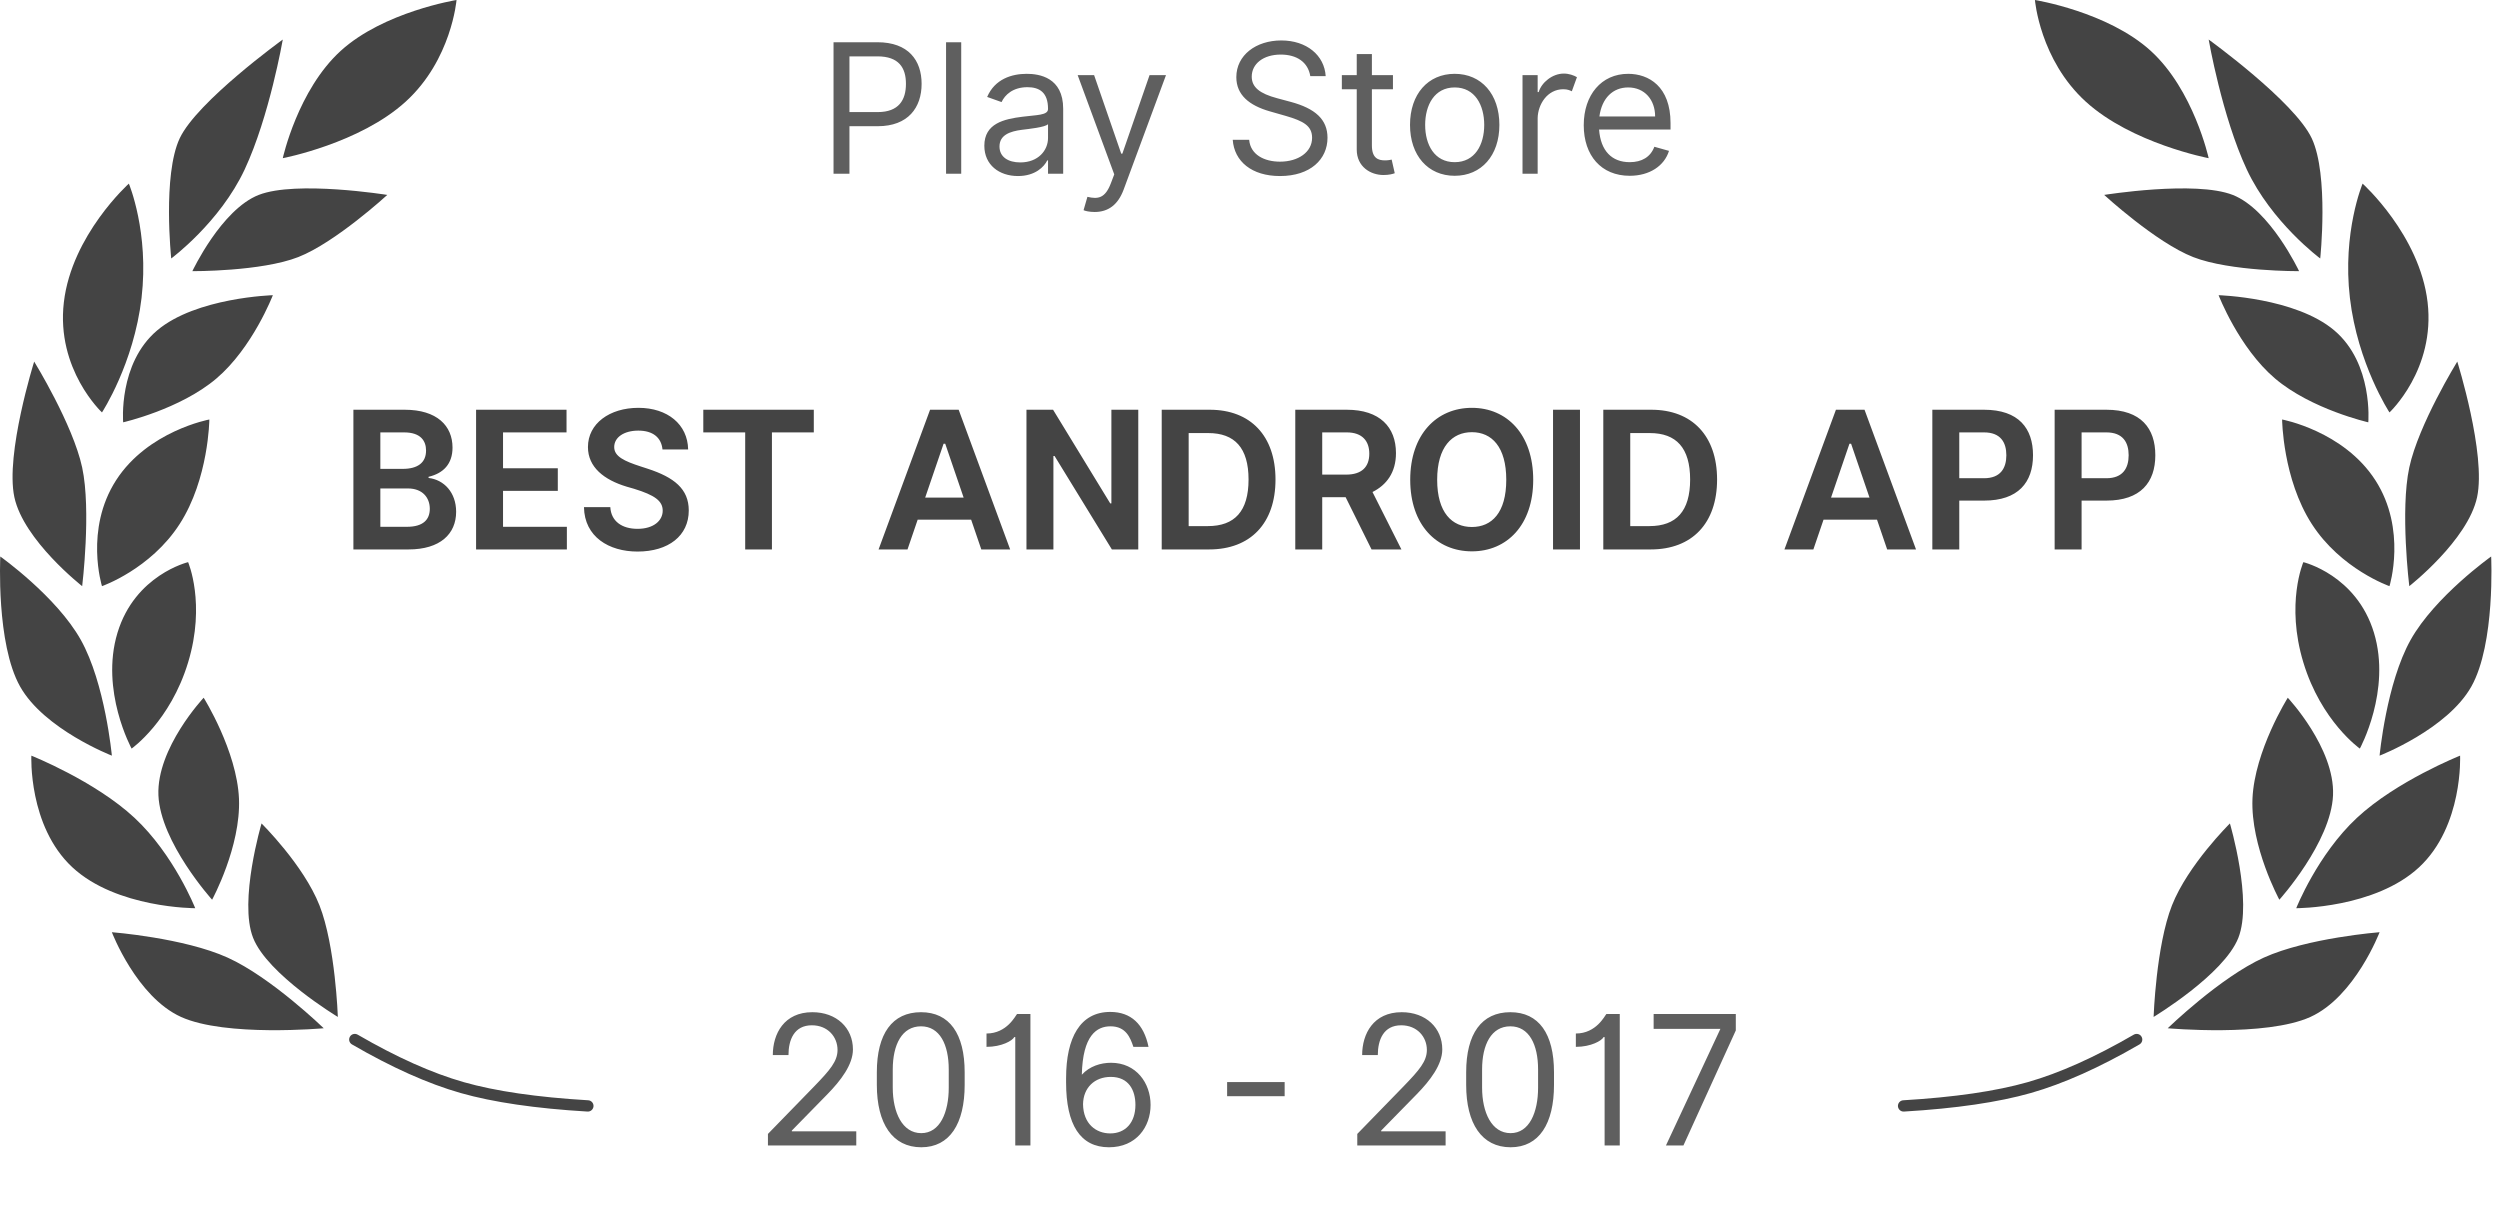
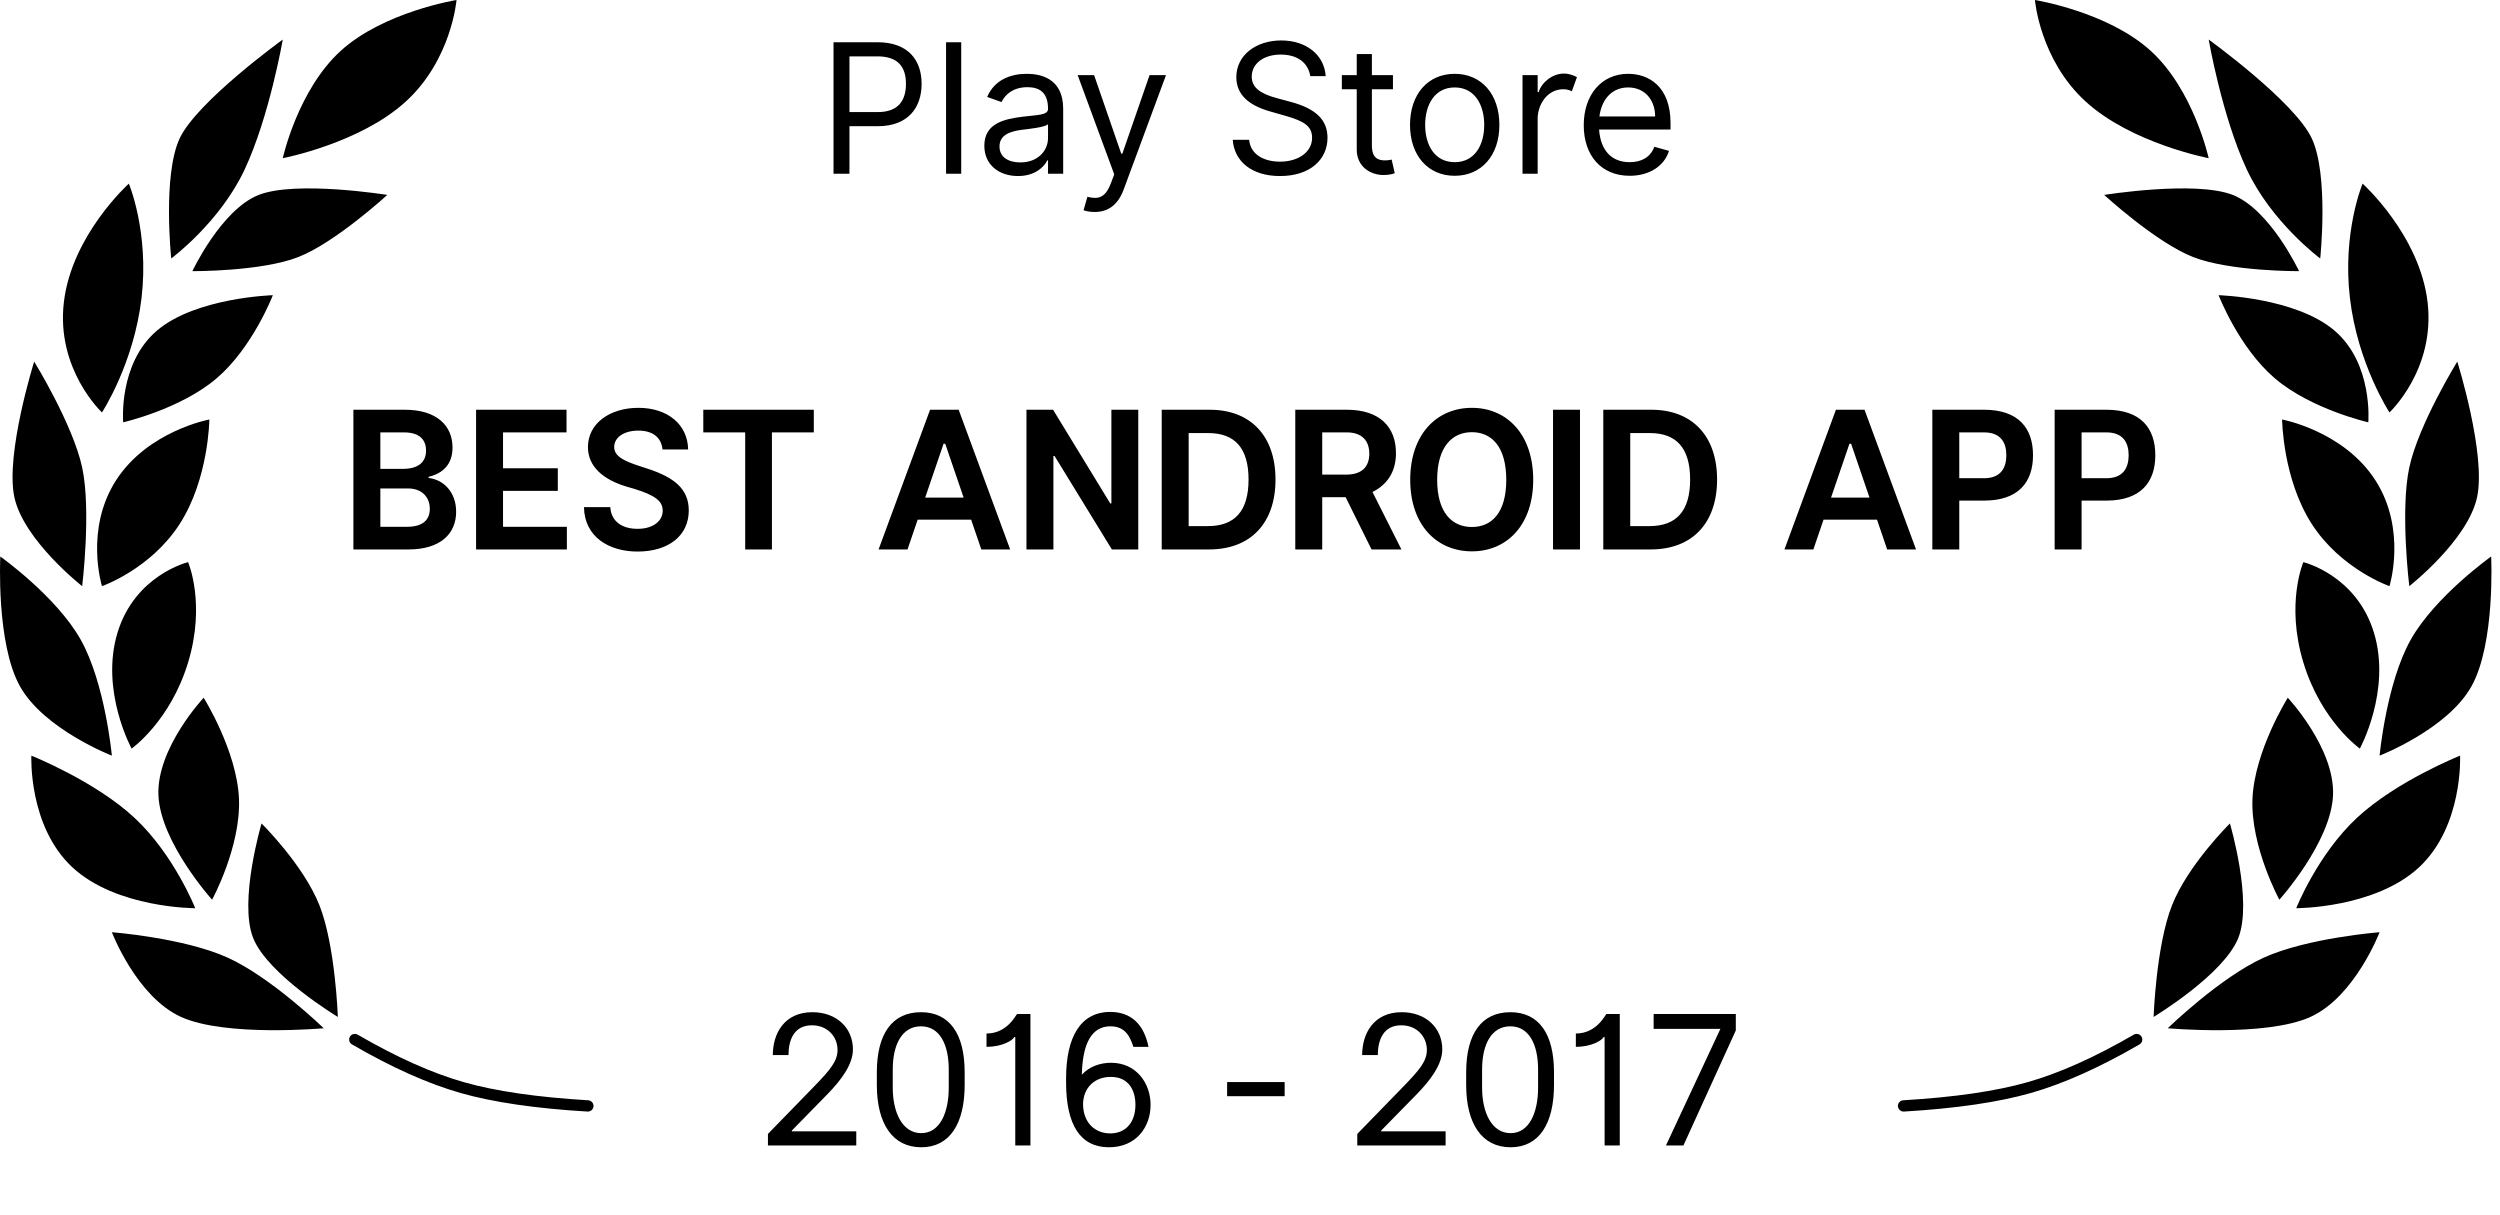
- <svg xmlns="http://www.w3.org/2000/svg" width="177" height="86" viewBox="0 0 177 86" fill="none">
-   <path fill-rule="evenodd" clip-rule="evenodd" d="M24.123 3.6C21.08 6.37 20.021 11.199 20.021 11.199C20.021 11.199 25.47 10.16 28.72 7.199C31.974 4.239 32.322 0 32.322 0C32.322 0 27.166 0.83 24.123 3.6ZM18.318 13.8C15.67 14.838 13.619 19.199 13.619 19.199C13.619 19.199 18.494 19.227 21.119 18.2C23.748 17.172 27.42 13.8 27.42 13.8C27.42 13.8 20.97 12.763 18.318 13.8ZM7.22 29.2C7.22 29.2 3.963 26.168 4.521 21.4C5.08 16.632 9.123 13 9.123 13C9.123 13 10.568 16.438 10.021 21.1C9.474 25.763 7.22 29.2 7.22 29.2ZM1.017 35.199C1.67 38.252 5.818 41.5 5.818 41.5C5.818 41.5 6.47 36.145 5.818 33.1C5.166 30.055 2.42 25.6 2.42 25.6C2.42 25.6 0.365 32.147 1.017 35.199ZM7.92 53.5C7.92 53.5 3.123 51.638 1.42 48.601C-0.284 45.562 0.021 39.4 0.021 39.4C0.021 39.4 3.998 42.226 5.72 45.3C7.443 48.374 7.92 53.5 7.92 53.5ZM17.92 66.399C18.943 69.003 23.92 71.999 23.92 71.999C23.92 71.999 23.748 66.964 22.619 64.1C21.49 61.234 18.517 58.3 18.517 58.3C18.517 58.3 16.892 63.797 17.92 66.399ZM13.822 64.301C13.822 64.301 12.322 60.508 9.521 57.9C6.72 55.293 2.22 53.5 2.22 53.5C2.22 53.5 1.99 58.485 5.119 61.4C8.252 64.314 13.822 64.301 13.822 64.301ZM17.322 12C15.568 15.75 12.123 18.3 12.123 18.3C12.123 18.3 11.502 12.41 12.72 9.8C13.943 7.189 20.021 2.8 20.021 2.8C20.021 2.8 19.076 8.25 17.322 12ZM8.72 29.9C8.72 29.9 8.361 25.743 11.119 23.4C13.877 21.058 19.318 20.9 19.318 20.9C19.318 20.9 17.888 24.619 15.318 26.801C12.752 28.981 8.72 29.9 8.72 29.9ZM8.22 34C5.97 37.492 7.22 41.5 7.22 41.5C7.22 41.5 10.658 40.303 12.72 37.1C14.783 33.897 14.822 29.7 14.822 29.7C14.822 29.7 10.47 30.507 8.22 34ZM9.318 53C9.318 53 7.076 48.898 8.318 44.8C9.56 40.701 13.318 39.8 13.318 39.8C13.318 39.8 14.584 42.728 13.318 46.899C12.056 51.071 9.318 53 9.318 53ZM11.216 56.301C11.357 59.642 15.017 63.7 15.017 63.7C15.017 63.7 17.06 59.944 16.92 56.55C16.775 53.156 14.42 49.4 14.42 49.4C14.42 49.4 11.08 52.959 11.216 56.301ZM22.92 72.8C22.92 72.8 19.216 69.204 16.119 67.8C13.021 66.397 7.92 66 7.92 66C7.92 66 9.662 70.568 12.818 72C15.974 73.431 22.92 72.8 22.92 72.8ZM24.775 73.398C24.662 73.59 24.728 73.834 24.92 73.945C27.736 75.579 30.299 76.726 32.611 77.385C34.92 78.042 37.916 78.48 41.595 78.699C41.818 78.712 42.005 78.544 42.021 78.323C42.033 78.103 41.865 77.913 41.646 77.9C38.017 77.685 35.076 77.255 32.83 76.615C30.588 75.976 28.084 74.856 25.322 73.253C25.131 73.143 24.884 73.207 24.775 73.398Z" fill="#444444" />
-   <path fill-rule="evenodd" clip-rule="evenodd" d="M24.123 3.6C21.08 6.37 20.021 11.199 20.021 11.199C20.021 11.199 25.47 10.16 28.72 7.199C31.974 4.239 32.322 0 32.322 0C32.322 0 27.166 0.83 24.123 3.6ZM18.318 13.8C15.67 14.838 13.619 19.199 13.619 19.199C13.619 19.199 18.494 19.227 21.119 18.2C23.748 17.172 27.42 13.8 27.42 13.8C27.42 13.8 20.97 12.763 18.318 13.8ZM7.22 29.2C7.22 29.2 3.963 26.168 4.521 21.4C5.08 16.632 9.123 13 9.123 13C9.123 13 10.568 16.438 10.021 21.1C9.474 25.763 7.22 29.2 7.22 29.2ZM1.017 35.199C1.67 38.252 5.818 41.5 5.818 41.5C5.818 41.5 6.47 36.145 5.818 33.1C5.166 30.055 2.42 25.6 2.42 25.6C2.42 25.6 0.365 32.147 1.017 35.199ZM7.92 53.5C7.92 53.5 3.123 51.638 1.42 48.601C-0.284 45.562 0.021 39.4 0.021 39.4C0.021 39.4 3.998 42.226 5.72 45.3C7.443 48.374 7.92 53.5 7.92 53.5ZM17.92 66.399C18.943 69.003 23.92 71.999 23.92 71.999C23.92 71.999 23.748 66.964 22.619 64.1C21.49 61.234 18.517 58.3 18.517 58.3C18.517 58.3 16.892 63.797 17.92 66.399ZM13.822 64.301C13.822 64.301 12.322 60.508 9.521 57.9C6.72 55.293 2.22 53.5 2.22 53.5C2.22 53.5 1.99 58.485 5.119 61.4C8.252 64.314 13.822 64.301 13.822 64.301ZM17.322 12C15.568 15.75 12.123 18.3 12.123 18.3C12.123 18.3 11.502 12.41 12.72 9.8C13.943 7.189 20.021 2.8 20.021 2.8C20.021 2.8 19.076 8.25 17.322 12ZM8.72 29.9C8.72 29.9 8.361 25.743 11.119 23.4C13.877 21.058 19.318 20.9 19.318 20.9C19.318 20.9 17.888 24.619 15.318 26.801C12.752 28.981 8.72 29.9 8.72 29.9ZM8.22 34C5.97 37.492 7.22 41.5 7.22 41.5C7.22 41.5 10.658 40.303 12.72 37.1C14.783 33.897 14.822 29.7 14.822 29.7C14.822 29.7 10.47 30.507 8.22 34ZM9.318 53C9.318 53 7.076 48.898 8.318 44.8C9.56 40.701 13.318 39.8 13.318 39.8C13.318 39.8 14.584 42.728 13.318 46.899C12.056 51.071 9.318 53 9.318 53ZM11.216 56.301C11.357 59.642 15.017 63.7 15.017 63.7C15.017 63.7 17.06 59.944 16.92 56.55C16.775 53.156 14.42 49.4 14.42 49.4C14.42 49.4 11.08 52.959 11.216 56.301ZM22.92 72.8C22.92 72.8 19.216 69.204 16.119 67.8C13.021 66.397 7.92 66 7.92 66C7.92 66 9.662 70.568 12.818 72C15.974 73.431 22.92 72.8 22.92 72.8ZM24.775 73.398C24.662 73.59 24.728 73.834 24.92 73.945C27.736 75.579 30.299 76.726 32.611 77.385C34.92 78.042 37.916 78.48 41.595 78.699C41.818 78.712 42.005 78.544 42.021 78.323C42.033 78.103 41.865 77.913 41.646 77.9C38.017 77.685 35.076 77.255 32.83 76.615C30.588 75.976 28.084 74.856 25.322 73.253C25.131 73.143 24.884 73.207 24.775 73.398Z" transform="translate(176.395) scale(-1 1)" fill="#444444" />
-   <path d="M6.904 13C9.149 13 10.275 11.899 10.275 10.334C10.275 8.967 9.415 8.064 8.323 7.939V7.857C9.376 7.61 10.019 6.944 10.019 5.789C10.019 4.249 8.922 3.109 6.633 3.109H3.001V13H6.904ZM4.909 4.713H6.59C7.763 4.713 8.145 5.311 8.145 5.997C8.145 6.847 7.57 7.296 6.488 7.296H4.909V4.713ZM8.41 10.122C8.41 10.889 7.942 11.397 6.788 11.397H4.909V8.682H6.86C7.903 8.682 8.41 9.344 8.41 10.122ZM18.115 11.397H13.595V8.851H17.473V7.253H13.595V4.713H18.091V3.109H11.687V13H18.115V11.397ZM24.885 5.92H26.701C26.667 4.147 25.243 2.974 23.185 2.974C21.137 2.974 19.607 4.089 19.607 5.751C19.607 7.176 20.746 8.074 22.355 8.557L22.876 8.707C24.339 9.156 24.9 9.566 24.9 10.257C24.9 10.957 24.262 11.541 23.118 11.541C22.031 11.541 21.248 11.02 21.191 10.006H19.326C19.36 12.111 21.094 13.15 23.118 13.15C25.305 13.15 26.745 12.034 26.745 10.242C26.745 8.711 25.701 7.895 23.842 7.287L23.335 7.122C22.195 6.751 21.466 6.422 21.466 5.751C21.466 5.06 22.161 4.587 23.175 4.587C24.214 4.587 24.803 5.084 24.885 5.92ZM35.598 3.109H27.774V4.713H30.74V13H32.633V4.713H35.598V3.109ZM42.232 13L42.951 10.894H46.738L47.457 13H49.5L45.854 3.109H43.83L40.184 13H42.232ZM44.786 5.514H44.902L46.206 9.33H43.483L44.786 5.514ZM58.57 3.109H56.667V9.74H56.585L52.538 3.109H50.654V13H52.562V6.384H52.644L56.701 13H58.57V3.109ZM63.587 13C66.523 13 68.286 11.141 68.286 8.05C68.286 4.964 66.523 3.109 63.63 3.109H60.23V13H63.587ZM63.524 4.761C65.398 4.761 66.378 5.809 66.378 8.05C66.378 10.291 65.398 11.348 63.495 11.348H62.138V4.761H63.524ZM75.086 13H77.201L75.153 8.934C76.148 8.436 76.815 7.552 76.815 6.181C76.815 4.341 75.675 3.109 73.333 3.109H69.686V13H71.594V9.301H73.251L75.086 13ZM71.594 4.713H73.333C74.448 4.713 74.927 5.345 74.927 6.219C74.927 7.166 74.386 7.702 73.289 7.702H71.594V4.713ZM86.532 8.069C86.532 4.848 84.668 2.974 82.19 2.974C79.703 2.974 77.824 4.848 77.824 8.069C77.824 11.276 79.703 13.135 82.19 13.135C84.668 13.135 86.532 11.276 86.532 8.069ZM84.624 8.069C84.624 10.402 83.596 11.411 82.19 11.411C80.79 11.411 79.732 10.402 79.732 8.069C79.732 5.736 80.79 4.698 82.19 4.698C83.596 4.698 84.624 5.736 84.624 8.069ZM89.843 3.109H87.935V13H89.843V3.109ZM94.851 13C97.787 13 99.55 11.141 99.55 8.05C99.55 4.964 97.787 3.109 94.894 3.109H91.494V13H94.851ZM94.788 4.761C96.662 4.761 97.642 5.809 97.642 8.05C97.642 10.291 96.662 11.348 94.759 11.348H93.402V4.761H94.788ZM106.367 13L107.086 10.894H110.873L111.592 13H113.635L109.989 3.109H107.965L104.319 13H106.367ZM108.922 5.514H109.038L110.342 9.33H107.618L108.922 5.514ZM118.455 9.542C120.87 9.542 121.918 8.253 121.918 6.33C121.918 4.437 120.913 3.109 118.45 3.109H114.79V13H116.697V9.542H118.455ZM116.697 4.713H118.45C119.619 4.713 120.03 5.418 120.03 6.33C120.03 7.243 119.619 7.958 118.455 7.958H116.697V4.713ZM127.115 9.542C129.529 9.542 130.577 8.253 130.577 6.33C130.577 4.437 129.573 3.109 127.11 3.109H123.449V13H125.357V9.542H127.115ZM125.357 4.713H127.11C128.279 4.713 128.689 5.418 128.689 6.33C128.689 7.243 128.279 7.958 127.115 7.958H125.357V4.713Z" transform="translate(22.0195 25.9004)" fill="#444444" />
-   <path d="M4.723 8.636C6.887 8.636 7.832 7.309 7.832 5.636C7.832 3.964 6.887 2.691 4.705 2.691H1.596V12H2.723V8.636H4.723ZM2.723 3.691H4.705C6.214 3.691 6.723 4.491 6.723 5.636C6.723 6.782 6.214 7.636 4.723 7.636H2.723V3.691ZM10.636 2.691H9.563V12H10.636V2.691ZM16.782 12H17.855V7.4C17.855 5.182 16.164 4.927 15.273 4.927C14.219 4.927 13.019 5.291 12.473 6.564L13.492 6.927C13.728 6.418 14.291 5.873 15.328 5.873C16.164 5.873 16.782 6.236 16.782 7.4V7.418C16.782 7.873 15.946 7.836 14.982 7.964C13.673 8.127 12.273 8.436 12.273 10.018C12.273 11.382 13.328 12.164 14.655 12.164C15.873 12.164 16.51 11.509 16.728 11.055H16.782V12ZM16.782 9.473C16.782 10.345 16.091 11.2 14.819 11.2C13.964 11.2 13.346 10.818 13.346 10.073C13.346 9.255 14.091 9 14.928 8.891C15.382 8.836 16.601 8.709 16.782 8.491V9.473ZM21.226 12.691C20.826 13.727 20.335 13.818 19.571 13.636L19.298 14.582C19.407 14.636 19.716 14.709 20.08 14.709C21.044 14.709 21.735 14.2 22.135 13.127L25.135 5.018H23.971L22.044 10.582H21.966L20.044 5.018H18.88L21.471 12.046L21.226 12.691ZM35.351 5.091H36.441C36.351 3.618 35.096 2.564 33.296 2.564C31.514 2.564 30.114 3.6 30.114 5.164C30.114 6.418 31.023 7.164 32.478 7.582L33.623 7.909C34.878 8.273 35.478 8.618 35.478 9.455C35.478 10.473 34.496 11.146 33.205 11.146C32.096 11.146 31.114 10.655 31.023 9.6H29.86C29.969 11.127 31.205 12.164 33.205 12.164C35.351 12.164 36.569 10.982 36.569 9.455C36.569 8.164 35.714 7.382 33.951 6.909L33.005 6.655C31.769 6.327 31.205 5.873 31.205 5.127C31.205 4.218 32.023 3.564 33.26 3.564C34.387 3.564 35.187 4.091 35.351 5.091ZM41.203 5.018H39.712V3.527H38.639V5.018H37.585V6.018H38.639V10.291C38.639 11.509 39.621 12.091 40.53 12.091C40.93 12.091 41.185 12.018 41.33 11.964L41.112 11C41.021 11.018 40.876 11.055 40.639 11.055C40.166 11.055 39.712 10.909 39.712 10V6.018H41.203V5.018ZM45.574 12.146C47.465 12.146 48.738 10.709 48.738 8.545C48.738 6.364 47.465 4.927 45.574 4.927C43.684 4.927 42.411 6.364 42.411 8.545C42.411 10.709 43.684 12.146 45.574 12.146ZM45.574 11.182C44.138 11.182 43.483 9.945 43.483 8.545C43.483 7.145 44.138 5.891 45.574 5.891C47.011 5.891 47.665 7.145 47.665 8.545C47.665 9.945 47.011 11.182 45.574 11.182ZM54.23 5.164C54.012 5.036 53.666 4.909 53.303 4.909C52.485 4.909 51.721 5.545 51.521 6.218H51.448V5.018H50.376V12H51.448V8.055C51.467 7.109 52.121 6.018 53.267 6.018C53.576 6.018 53.757 6.109 53.867 6.164L54.23 5.164ZM57.965 12.146C59.383 12.146 60.42 11.436 60.747 10.382L59.711 10.091C59.438 10.818 58.82 11.182 57.965 11.182C56.702 11.182 55.906 10.382 55.797 8.873H60.856V8.418C60.856 5.818 59.311 4.927 57.856 4.927C55.965 4.927 54.711 6.418 54.711 8.564C54.711 10.709 55.947 12.146 57.965 12.146ZM57.856 5.891C59.02 5.891 59.765 6.764 59.765 7.945H55.82C55.993 6.636 56.783 5.891 57.856 5.891Z" transform="translate(57.418 0.299805)" fill="#5F5F5F" />
-   <path d="M7.003 11H2.44V10.945L4.949 8.382C5.912 7.4 6.767 6.273 6.767 5.2C6.767 3.673 5.603 2.564 3.894 2.564C1.894 2.564 1.094 4.091 1.094 5.6H2.203C2.203 4.527 2.603 3.491 3.858 3.491C4.985 3.491 5.676 4.309 5.676 5.236C5.676 6.036 5.149 6.655 4.022 7.818L0.749 11.182V12H7.003V11ZM14.677 6.818C14.677 4.091 13.604 2.564 11.586 2.564C9.55 2.564 8.459 4.091 8.459 6.818V7.709C8.459 10.454 9.568 12.127 11.604 12.127C13.623 12.127 14.677 10.454 14.677 7.709V6.818ZM13.55 7.909C13.55 9.655 12.932 11.127 11.604 11.127C10.259 11.127 9.586 9.655 9.586 7.909V6.618C9.586 4.855 10.241 3.564 11.586 3.564C12.914 3.564 13.55 4.855 13.55 6.618V7.909ZM19.333 2.691H18.387C18.278 2.8 17.678 4.073 16.224 4.073V5.018C17.297 5.018 18.06 4.582 18.188 4.327H18.26V12H19.333V2.691ZM26.622 5.018H27.694C27.367 3.418 26.458 2.545 24.985 2.545C22.858 2.545 21.858 4.364 21.858 7.236V7.545C21.858 10.527 22.858 12.127 24.894 12.127C26.822 12.127 27.84 10.691 27.84 9.127C27.84 7.582 26.822 6.145 25.04 6.145C24.312 6.145 23.522 6.386 22.972 6.991C23.035 4.191 24.035 3.564 25.003 3.564C26.094 3.564 26.403 4.364 26.622 5.018ZM25.022 7.145C26.294 7.145 26.767 8.091 26.767 9.127C26.767 10.382 26.058 11.146 24.985 11.146C23.976 11.146 23.076 10.468 23.058 9.077C23.076 7.914 23.872 7.145 25.022 7.145ZM37.332 7.509H33.259V8.509H37.332V7.509ZM48.728 11H44.165V10.945L46.674 8.382C47.638 7.4 48.492 6.273 48.492 5.2C48.492 3.673 47.328 2.564 45.619 2.564C43.619 2.564 42.819 4.091 42.819 5.6H43.928C43.928 4.527 44.328 3.491 45.583 3.491C46.71 3.491 47.401 4.309 47.401 5.236C47.401 6.036 46.874 6.655 45.747 7.818L42.474 11.182V12H48.728V11ZM56.402 6.818C56.402 4.091 55.33 2.564 53.311 2.564C51.275 2.564 50.184 4.091 50.184 6.818V7.709C50.184 10.454 51.293 12.127 53.33 12.127C55.348 12.127 56.402 10.454 56.402 7.709V6.818ZM55.275 7.909C55.275 9.655 54.657 11.127 53.33 11.127C51.984 11.127 51.311 9.655 51.311 7.909V6.618C51.311 4.855 51.966 3.564 53.311 3.564C54.639 3.564 55.275 4.855 55.275 6.618V7.909ZM61.058 2.691H60.112C60.003 2.8 59.403 4.073 57.949 4.073V5.018C59.022 5.018 59.785 4.582 59.913 4.327H59.985V12H61.058V2.691ZM69.274 2.691H63.456V3.745H68.183L64.328 12H65.565L69.274 3.855V2.691Z" transform="translate(53.6211 69.0996)" fill="#5F5F5F" />
+ <svg xmlns="http://www.w3.org/2000/svg" width="177" height="86" viewBox="0 0 177 86" fill="black">
+   <path fill-rule="evenodd" clip-rule="evenodd" d="M24.123 3.6C21.08 6.37 20.021 11.199 20.021 11.199C20.021 11.199 25.47 10.16 28.72 7.199C31.974 4.239 32.322 0 32.322 0C32.322 0 27.166 0.83 24.123 3.6ZM18.318 13.8C15.67 14.838 13.619 19.199 13.619 19.199C13.619 19.199 18.494 19.227 21.119 18.2C23.748 17.172 27.42 13.8 27.42 13.8C27.42 13.8 20.97 12.763 18.318 13.8ZM7.22 29.2C7.22 29.2 3.963 26.168 4.521 21.4C5.08 16.632 9.123 13 9.123 13C9.123 13 10.568 16.438 10.021 21.1C9.474 25.763 7.22 29.2 7.22 29.2ZM1.017 35.199C1.67 38.252 5.818 41.5 5.818 41.5C5.818 41.5 6.47 36.145 5.818 33.1C5.166 30.055 2.42 25.6 2.42 25.6C2.42 25.6 0.365 32.147 1.017 35.199ZM7.92 53.5C7.92 53.5 3.123 51.638 1.42 48.601C-0.284 45.562 0.021 39.4 0.021 39.4C0.021 39.4 3.998 42.226 5.72 45.3C7.443 48.374 7.92 53.5 7.92 53.5ZM17.92 66.399C18.943 69.003 23.92 71.999 23.92 71.999C23.92 71.999 23.748 66.964 22.619 64.1C21.49 61.234 18.517 58.3 18.517 58.3C18.517 58.3 16.892 63.797 17.92 66.399ZM13.822 64.301C13.822 64.301 12.322 60.508 9.521 57.9C6.72 55.293 2.22 53.5 2.22 53.5C2.22 53.5 1.99 58.485 5.119 61.4C8.252 64.314 13.822 64.301 13.822 64.301ZM17.322 12C15.568 15.75 12.123 18.3 12.123 18.3C12.123 18.3 11.502 12.41 12.72 9.8C13.943 7.189 20.021 2.8 20.021 2.8C20.021 2.8 19.076 8.25 17.322 12ZM8.72 29.9C8.72 29.9 8.361 25.743 11.119 23.4C13.877 21.058 19.318 20.9 19.318 20.9C19.318 20.9 17.888 24.619 15.318 26.801C12.752 28.981 8.72 29.9 8.72 29.9ZM8.22 34C5.97 37.492 7.22 41.5 7.22 41.5C7.22 41.5 10.658 40.303 12.72 37.1C14.783 33.897 14.822 29.7 14.822 29.7C14.822 29.7 10.47 30.507 8.22 34ZM9.318 53C9.318 53 7.076 48.898 8.318 44.8C9.56 40.701 13.318 39.8 13.318 39.8C13.318 39.8 14.584 42.728 13.318 46.899C12.056 51.071 9.318 53 9.318 53ZM11.216 56.301C11.357 59.642 15.017 63.7 15.017 63.7C15.017 63.7 17.06 59.944 16.92 56.55C16.775 53.156 14.42 49.4 14.42 49.4C14.42 49.4 11.08 52.959 11.216 56.301ZM22.92 72.8C22.92 72.8 19.216 69.204 16.119 67.8C13.021 66.397 7.92 66 7.92 66C7.92 66 9.662 70.568 12.818 72C15.974 73.431 22.92 72.8 22.92 72.8ZM24.775 73.398C24.662 73.59 24.728 73.834 24.92 73.945C27.736 75.579 30.299 76.726 32.611 77.385C34.92 78.042 37.916 78.48 41.595 78.699C41.818 78.712 42.005 78.544 42.021 78.323C42.033 78.103 41.865 77.913 41.646 77.9C38.017 77.685 35.076 77.255 32.83 76.615C30.588 75.976 28.084 74.856 25.322 73.253C25.131 73.143 24.884 73.207 24.775 73.398Z" />
+   <path fill-rule="evenodd" clip-rule="evenodd" d="M24.123 3.6C21.08 6.37 20.021 11.199 20.021 11.199C20.021 11.199 25.47 10.16 28.72 7.199C31.974 4.239 32.322 0 32.322 0C32.322 0 27.166 0.83 24.123 3.6ZM18.318 13.8C15.67 14.838 13.619 19.199 13.619 19.199C13.619 19.199 18.494 19.227 21.119 18.2C23.748 17.172 27.42 13.8 27.42 13.8C27.42 13.8 20.97 12.763 18.318 13.8ZM7.22 29.2C7.22 29.2 3.963 26.168 4.521 21.4C5.08 16.632 9.123 13 9.123 13C9.123 13 10.568 16.438 10.021 21.1C9.474 25.763 7.22 29.2 7.22 29.2ZM1.017 35.199C1.67 38.252 5.818 41.5 5.818 41.5C5.818 41.5 6.47 36.145 5.818 33.1C5.166 30.055 2.42 25.6 2.42 25.6C2.42 25.6 0.365 32.147 1.017 35.199ZM7.92 53.5C7.92 53.5 3.123 51.638 1.42 48.601C-0.284 45.562 0.021 39.4 0.021 39.4C0.021 39.4 3.998 42.226 5.72 45.3C7.443 48.374 7.92 53.5 7.92 53.5ZM17.92 66.399C18.943 69.003 23.92 71.999 23.92 71.999C23.92 71.999 23.748 66.964 22.619 64.1C21.49 61.234 18.517 58.3 18.517 58.3C18.517 58.3 16.892 63.797 17.92 66.399ZM13.822 64.301C13.822 64.301 12.322 60.508 9.521 57.9C6.72 55.293 2.22 53.5 2.22 53.5C2.22 53.5 1.99 58.485 5.119 61.4C8.252 64.314 13.822 64.301 13.822 64.301ZM17.322 12C15.568 15.75 12.123 18.3 12.123 18.3C12.123 18.3 11.502 12.41 12.72 9.8C13.943 7.189 20.021 2.8 20.021 2.8C20.021 2.8 19.076 8.25 17.322 12ZM8.72 29.9C8.72 29.9 8.361 25.743 11.119 23.4C13.877 21.058 19.318 20.9 19.318 20.9C19.318 20.9 17.888 24.619 15.318 26.801C12.752 28.981 8.72 29.9 8.72 29.9ZM8.22 34C5.97 37.492 7.22 41.5 7.22 41.5C7.22 41.5 10.658 40.303 12.72 37.1C14.783 33.897 14.822 29.7 14.822 29.7C14.822 29.7 10.47 30.507 8.22 34ZM9.318 53C9.318 53 7.076 48.898 8.318 44.8C9.56 40.701 13.318 39.8 13.318 39.8C13.318 39.8 14.584 42.728 13.318 46.899C12.056 51.071 9.318 53 9.318 53ZM11.216 56.301C11.357 59.642 15.017 63.7 15.017 63.7C15.017 63.7 17.06 59.944 16.92 56.55C16.775 53.156 14.42 49.4 14.42 49.4C14.42 49.4 11.08 52.959 11.216 56.301ZM22.92 72.8C22.92 72.8 19.216 69.204 16.119 67.8C13.021 66.397 7.92 66 7.92 66C7.92 66 9.662 70.568 12.818 72C15.974 73.431 22.92 72.8 22.92 72.8ZM24.775 73.398C24.662 73.59 24.728 73.834 24.92 73.945C27.736 75.579 30.299 76.726 32.611 77.385C34.92 78.042 37.916 78.48 41.595 78.699C41.818 78.712 42.005 78.544 42.021 78.323C42.033 78.103 41.865 77.913 41.646 77.9C38.017 77.685 35.076 77.255 32.83 76.615C30.588 75.976 28.084 74.856 25.322 73.253C25.131 73.143 24.884 73.207 24.775 73.398Z" transform="translate(176.395) scale(-1 1)" />
+   <path d="M6.904 13C9.149 13 10.275 11.899 10.275 10.334C10.275 8.967 9.415 8.064 8.323 7.939V7.857C9.376 7.61 10.019 6.944 10.019 5.789C10.019 4.249 8.922 3.109 6.633 3.109H3.001V13H6.904ZM4.909 4.713H6.59C7.763 4.713 8.145 5.311 8.145 5.997C8.145 6.847 7.57 7.296 6.488 7.296H4.909V4.713ZM8.41 10.122C8.41 10.889 7.942 11.397 6.788 11.397H4.909V8.682H6.86C7.903 8.682 8.41 9.344 8.41 10.122ZM18.115 11.397H13.595V8.851H17.473V7.253H13.595V4.713H18.091V3.109H11.687V13H18.115V11.397ZM24.885 5.92H26.701C26.667 4.147 25.243 2.974 23.185 2.974C21.137 2.974 19.607 4.089 19.607 5.751C19.607 7.176 20.746 8.074 22.355 8.557L22.876 8.707C24.339 9.156 24.9 9.566 24.9 10.257C24.9 10.957 24.262 11.541 23.118 11.541C22.031 11.541 21.248 11.02 21.191 10.006H19.326C19.36 12.111 21.094 13.15 23.118 13.15C25.305 13.15 26.745 12.034 26.745 10.242C26.745 8.711 25.701 7.895 23.842 7.287L23.335 7.122C22.195 6.751 21.466 6.422 21.466 5.751C21.466 5.06 22.161 4.587 23.175 4.587C24.214 4.587 24.803 5.084 24.885 5.92ZM35.598 3.109H27.774V4.713H30.74V13H32.633V4.713H35.598V3.109ZM42.232 13L42.951 10.894H46.738L47.457 13H49.5L45.854 3.109H43.83L40.184 13H42.232ZM44.786 5.514H44.902L46.206 9.33H43.483L44.786 5.514ZM58.57 3.109H56.667V9.74H56.585L52.538 3.109H50.654V13H52.562V6.384H52.644L56.701 13H58.57V3.109ZM63.587 13C66.523 13 68.286 11.141 68.286 8.05C68.286 4.964 66.523 3.109 63.63 3.109H60.23V13H63.587ZM63.524 4.761C65.398 4.761 66.378 5.809 66.378 8.05C66.378 10.291 65.398 11.348 63.495 11.348H62.138V4.761H63.524ZM75.086 13H77.201L75.153 8.934C76.148 8.436 76.815 7.552 76.815 6.181C76.815 4.341 75.675 3.109 73.333 3.109H69.686V13H71.594V9.301H73.251L75.086 13ZM71.594 4.713H73.333C74.448 4.713 74.927 5.345 74.927 6.219C74.927 7.166 74.386 7.702 73.289 7.702H71.594V4.713ZM86.532 8.069C86.532 4.848 84.668 2.974 82.19 2.974C79.703 2.974 77.824 4.848 77.824 8.069C77.824 11.276 79.703 13.135 82.19 13.135C84.668 13.135 86.532 11.276 86.532 8.069ZM84.624 8.069C84.624 10.402 83.596 11.411 82.19 11.411C80.79 11.411 79.732 10.402 79.732 8.069C79.732 5.736 80.79 4.698 82.19 4.698C83.596 4.698 84.624 5.736 84.624 8.069ZM89.843 3.109H87.935V13H89.843V3.109ZM94.851 13C97.787 13 99.55 11.141 99.55 8.05C99.55 4.964 97.787 3.109 94.894 3.109H91.494V13H94.851ZM94.788 4.761C96.662 4.761 97.642 5.809 97.642 8.05C97.642 10.291 96.662 11.348 94.759 11.348H93.402V4.761H94.788ZM106.367 13L107.086 10.894H110.873L111.592 13H113.635L109.989 3.109H107.965L104.319 13H106.367ZM108.922 5.514H109.038L110.342 9.33H107.618L108.922 5.514ZM118.455 9.542C120.87 9.542 121.918 8.253 121.918 6.33C121.918 4.437 120.913 3.109 118.45 3.109H114.79V13H116.697V9.542H118.455ZM116.697 4.713H118.45C119.619 4.713 120.03 5.418 120.03 6.33C120.03 7.243 119.619 7.958 118.455 7.958H116.697V4.713ZM127.115 9.542C129.529 9.542 130.577 8.253 130.577 6.33C130.577 4.437 129.573 3.109 127.11 3.109H123.449V13H125.357V9.542H127.115ZM125.357 4.713H127.11C128.279 4.713 128.689 5.418 128.689 6.33C128.689 7.243 128.279 7.958 127.115 7.958H125.357V4.713Z" transform="translate(22.0195 25.9004)" />
+   <path d="M4.723 8.636C6.887 8.636 7.832 7.309 7.832 5.636C7.832 3.964 6.887 2.691 4.705 2.691H1.596V12H2.723V8.636H4.723ZM2.723 3.691H4.705C6.214 3.691 6.723 4.491 6.723 5.636C6.723 6.782 6.214 7.636 4.723 7.636H2.723V3.691ZM10.636 2.691H9.563V12H10.636V2.691ZM16.782 12H17.855V7.4C17.855 5.182 16.164 4.927 15.273 4.927C14.219 4.927 13.019 5.291 12.473 6.564L13.492 6.927C13.728 6.418 14.291 5.873 15.328 5.873C16.164 5.873 16.782 6.236 16.782 7.4V7.418C16.782 7.873 15.946 7.836 14.982 7.964C13.673 8.127 12.273 8.436 12.273 10.018C12.273 11.382 13.328 12.164 14.655 12.164C15.873 12.164 16.51 11.509 16.728 11.055H16.782V12ZM16.782 9.473C16.782 10.345 16.091 11.2 14.819 11.2C13.964 11.2 13.346 10.818 13.346 10.073C13.346 9.255 14.091 9 14.928 8.891C15.382 8.836 16.601 8.709 16.782 8.491V9.473ZM21.226 12.691C20.826 13.727 20.335 13.818 19.571 13.636L19.298 14.582C19.407 14.636 19.716 14.709 20.08 14.709C21.044 14.709 21.735 14.2 22.135 13.127L25.135 5.018H23.971L22.044 10.582H21.966L20.044 5.018H18.88L21.471 12.046L21.226 12.691ZM35.351 5.091H36.441C36.351 3.618 35.096 2.564 33.296 2.564C31.514 2.564 30.114 3.6 30.114 5.164C30.114 6.418 31.023 7.164 32.478 7.582L33.623 7.909C34.878 8.273 35.478 8.618 35.478 9.455C35.478 10.473 34.496 11.146 33.205 11.146C32.096 11.146 31.114 10.655 31.023 9.6H29.86C29.969 11.127 31.205 12.164 33.205 12.164C35.351 12.164 36.569 10.982 36.569 9.455C36.569 8.164 35.714 7.382 33.951 6.909L33.005 6.655C31.769 6.327 31.205 5.873 31.205 5.127C31.205 4.218 32.023 3.564 33.26 3.564C34.387 3.564 35.187 4.091 35.351 5.091ZM41.203 5.018H39.712V3.527H38.639V5.018H37.585V6.018H38.639V10.291C38.639 11.509 39.621 12.091 40.53 12.091C40.93 12.091 41.185 12.018 41.33 11.964L41.112 11C41.021 11.018 40.876 11.055 40.639 11.055C40.166 11.055 39.712 10.909 39.712 10V6.018H41.203V5.018ZM45.574 12.146C47.465 12.146 48.738 10.709 48.738 8.545C48.738 6.364 47.465 4.927 45.574 4.927C43.684 4.927 42.411 6.364 42.411 8.545C42.411 10.709 43.684 12.146 45.574 12.146ZM45.574 11.182C44.138 11.182 43.483 9.945 43.483 8.545C43.483 7.145 44.138 5.891 45.574 5.891C47.011 5.891 47.665 7.145 47.665 8.545C47.665 9.945 47.011 11.182 45.574 11.182ZM54.23 5.164C54.012 5.036 53.666 4.909 53.303 4.909C52.485 4.909 51.721 5.545 51.521 6.218H51.448V5.018H50.376V12H51.448V8.055C51.467 7.109 52.121 6.018 53.267 6.018C53.576 6.018 53.757 6.109 53.867 6.164L54.23 5.164ZM57.965 12.146C59.383 12.146 60.42 11.436 60.747 10.382L59.711 10.091C59.438 10.818 58.82 11.182 57.965 11.182C56.702 11.182 55.906 10.382 55.797 8.873H60.856V8.418C60.856 5.818 59.311 4.927 57.856 4.927C55.965 4.927 54.711 6.418 54.711 8.564C54.711 10.709 55.947 12.146 57.965 12.146ZM57.856 5.891C59.02 5.891 59.765 6.764 59.765 7.945H55.82C55.993 6.636 56.783 5.891 57.856 5.891Z" transform="translate(57.418 0.299805)" />
+   <path d="M7.003 11H2.44V10.945L4.949 8.382C5.912 7.4 6.767 6.273 6.767 5.2C6.767 3.673 5.603 2.564 3.894 2.564C1.894 2.564 1.094 4.091 1.094 5.6H2.203C2.203 4.527 2.603 3.491 3.858 3.491C4.985 3.491 5.676 4.309 5.676 5.236C5.676 6.036 5.149 6.655 4.022 7.818L0.749 11.182V12H7.003V11ZM14.677 6.818C14.677 4.091 13.604 2.564 11.586 2.564C9.55 2.564 8.459 4.091 8.459 6.818V7.709C8.459 10.454 9.568 12.127 11.604 12.127C13.623 12.127 14.677 10.454 14.677 7.709V6.818ZM13.55 7.909C13.55 9.655 12.932 11.127 11.604 11.127C10.259 11.127 9.586 9.655 9.586 7.909V6.618C9.586 4.855 10.241 3.564 11.586 3.564C12.914 3.564 13.55 4.855 13.55 6.618V7.909ZM19.333 2.691H18.387C18.278 2.8 17.678 4.073 16.224 4.073V5.018C17.297 5.018 18.06 4.582 18.188 4.327H18.26V12H19.333V2.691ZM26.622 5.018H27.694C27.367 3.418 26.458 2.545 24.985 2.545C22.858 2.545 21.858 4.364 21.858 7.236V7.545C21.858 10.527 22.858 12.127 24.894 12.127C26.822 12.127 27.84 10.691 27.84 9.127C27.84 7.582 26.822 6.145 25.04 6.145C24.312 6.145 23.522 6.386 22.972 6.991C23.035 4.191 24.035 3.564 25.003 3.564C26.094 3.564 26.403 4.364 26.622 5.018ZM25.022 7.145C26.294 7.145 26.767 8.091 26.767 9.127C26.767 10.382 26.058 11.146 24.985 11.146C23.976 11.146 23.076 10.468 23.058 9.077C23.076 7.914 23.872 7.145 25.022 7.145ZM37.332 7.509H33.259V8.509H37.332V7.509ZM48.728 11H44.165V10.945L46.674 8.382C47.638 7.4 48.492 6.273 48.492 5.2C48.492 3.673 47.328 2.564 45.619 2.564C43.619 2.564 42.819 4.091 42.819 5.6H43.928C43.928 4.527 44.328 3.491 45.583 3.491C46.71 3.491 47.401 4.309 47.401 5.236C47.401 6.036 46.874 6.655 45.747 7.818L42.474 11.182V12H48.728V11ZM56.402 6.818C56.402 4.091 55.33 2.564 53.311 2.564C51.275 2.564 50.184 4.091 50.184 6.818V7.709C50.184 10.454 51.293 12.127 53.33 12.127C55.348 12.127 56.402 10.454 56.402 7.709V6.818ZM55.275 7.909C55.275 9.655 54.657 11.127 53.33 11.127C51.984 11.127 51.311 9.655 51.311 7.909V6.618C51.311 4.855 51.966 3.564 53.311 3.564C54.639 3.564 55.275 4.855 55.275 6.618V7.909ZM61.058 2.691H60.112C60.003 2.8 59.403 4.073 57.949 4.073V5.018C59.022 5.018 59.785 4.582 59.913 4.327H59.985V12H61.058V2.691ZM69.274 2.691H63.456V3.745H68.183L64.328 12H65.565L69.274 3.855V2.691Z" transform="translate(53.6211 69.0996)" />
</svg>
